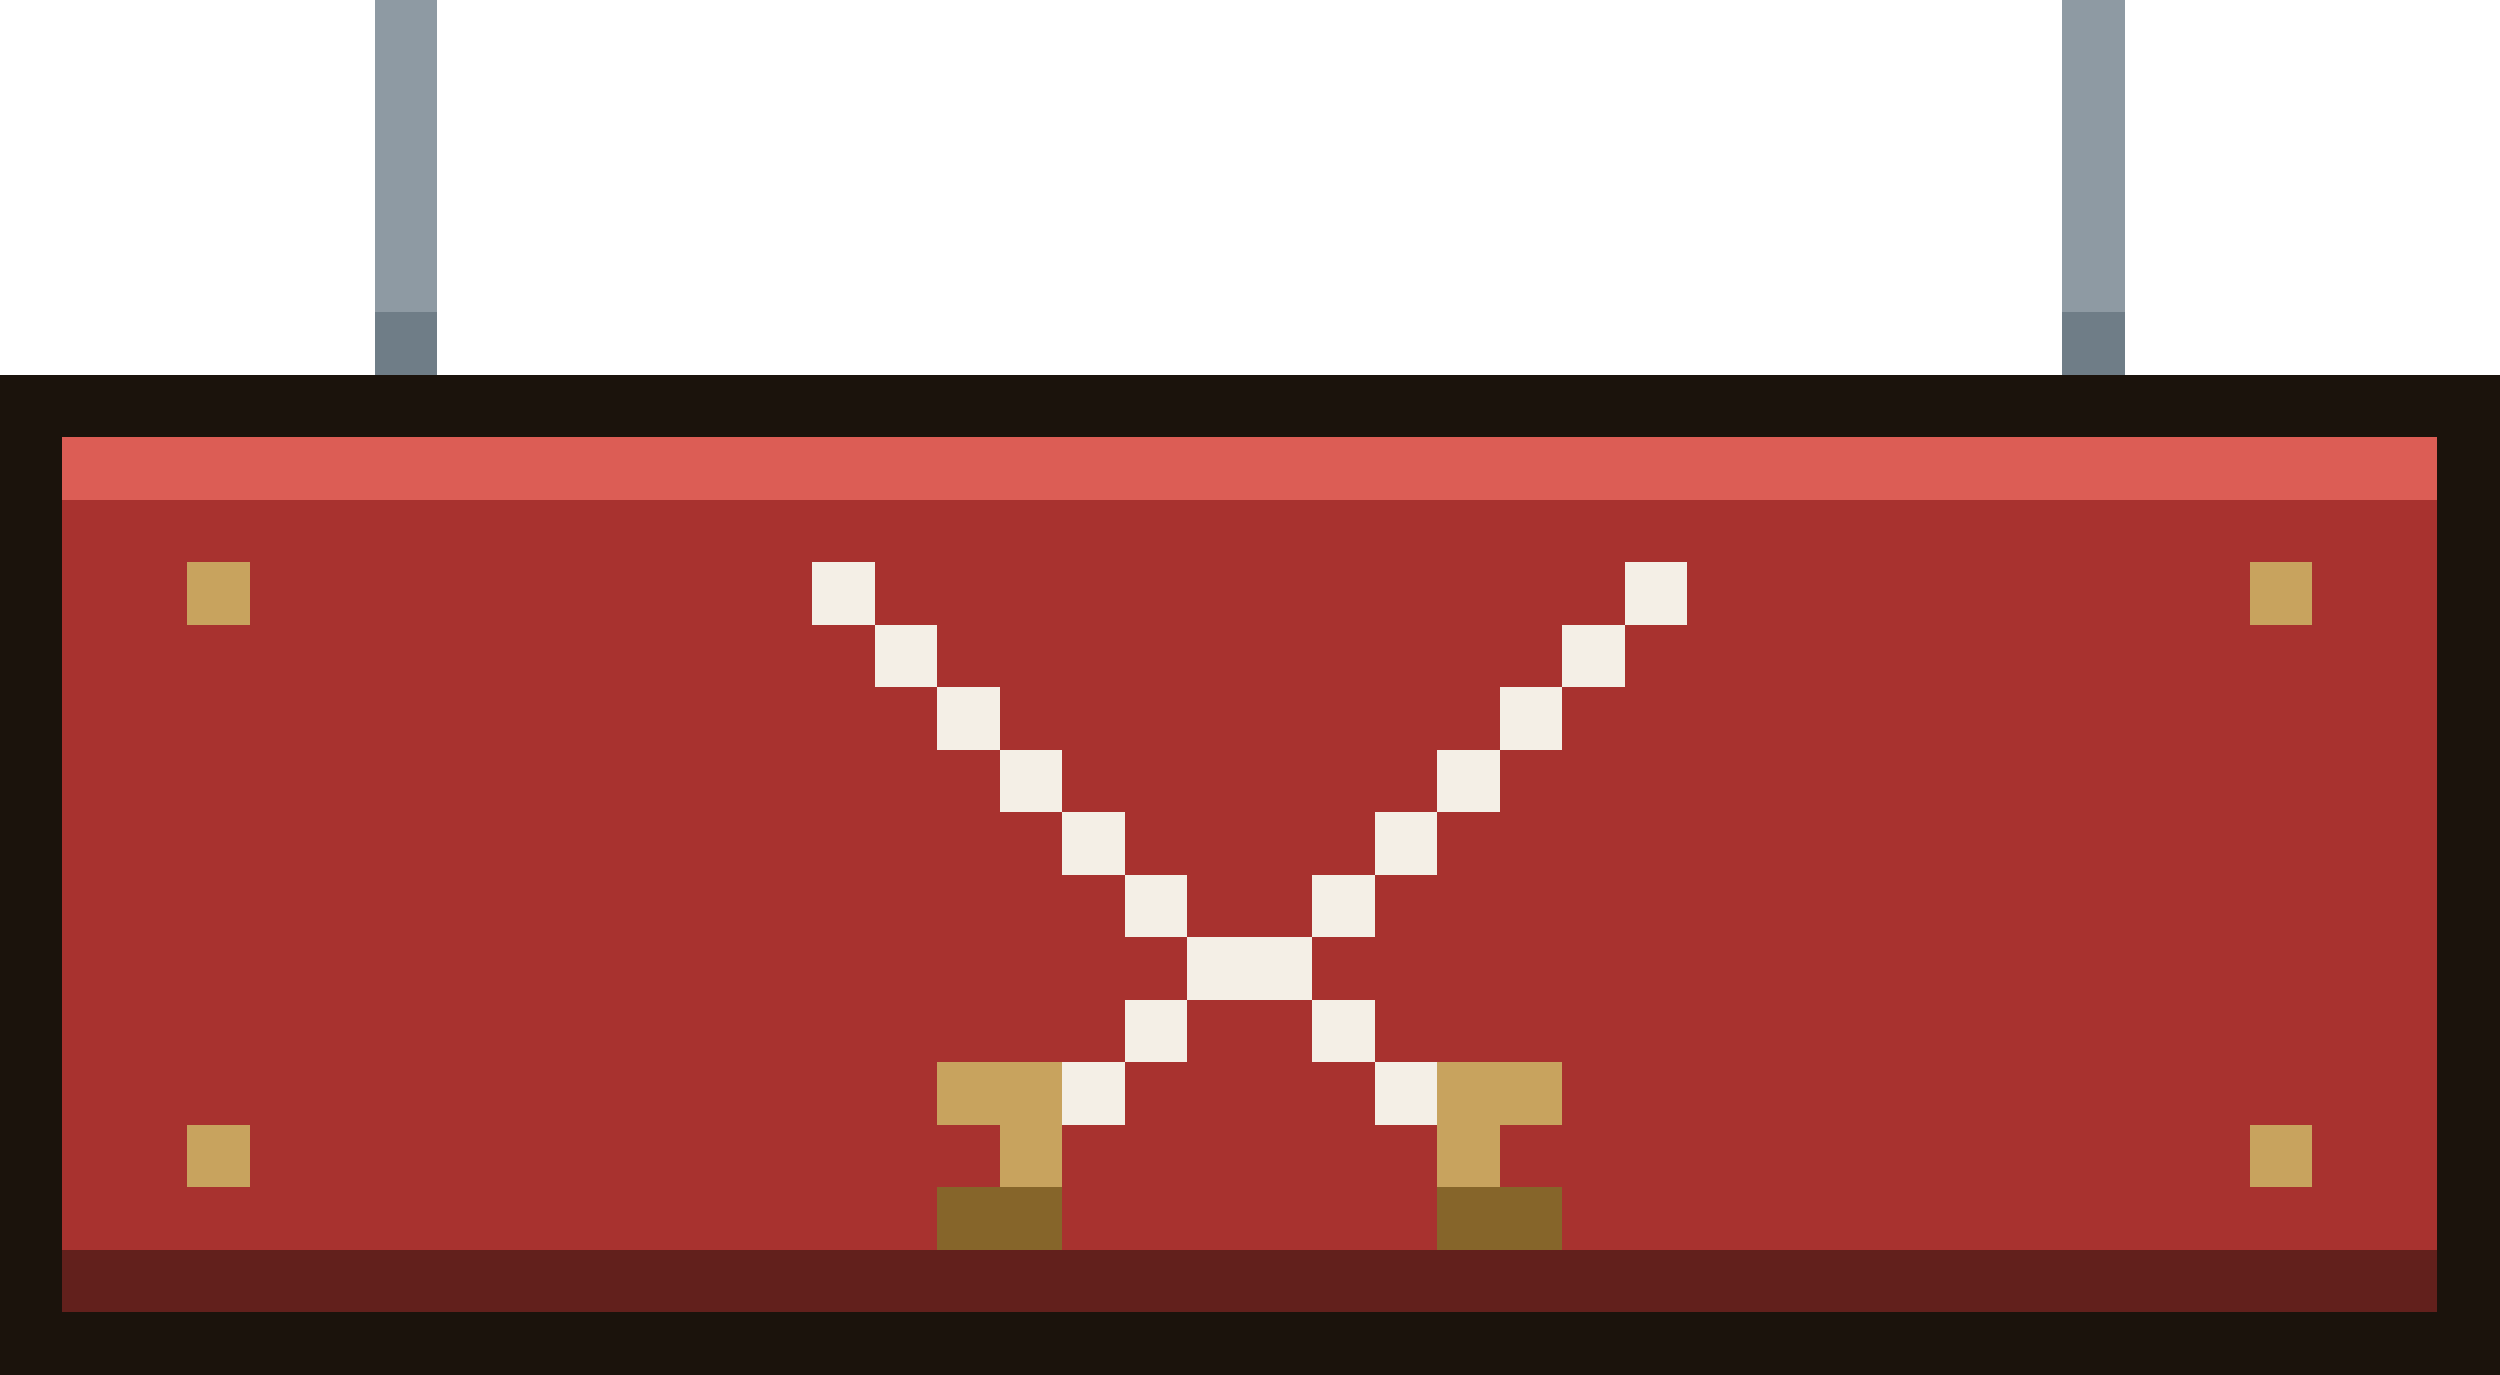
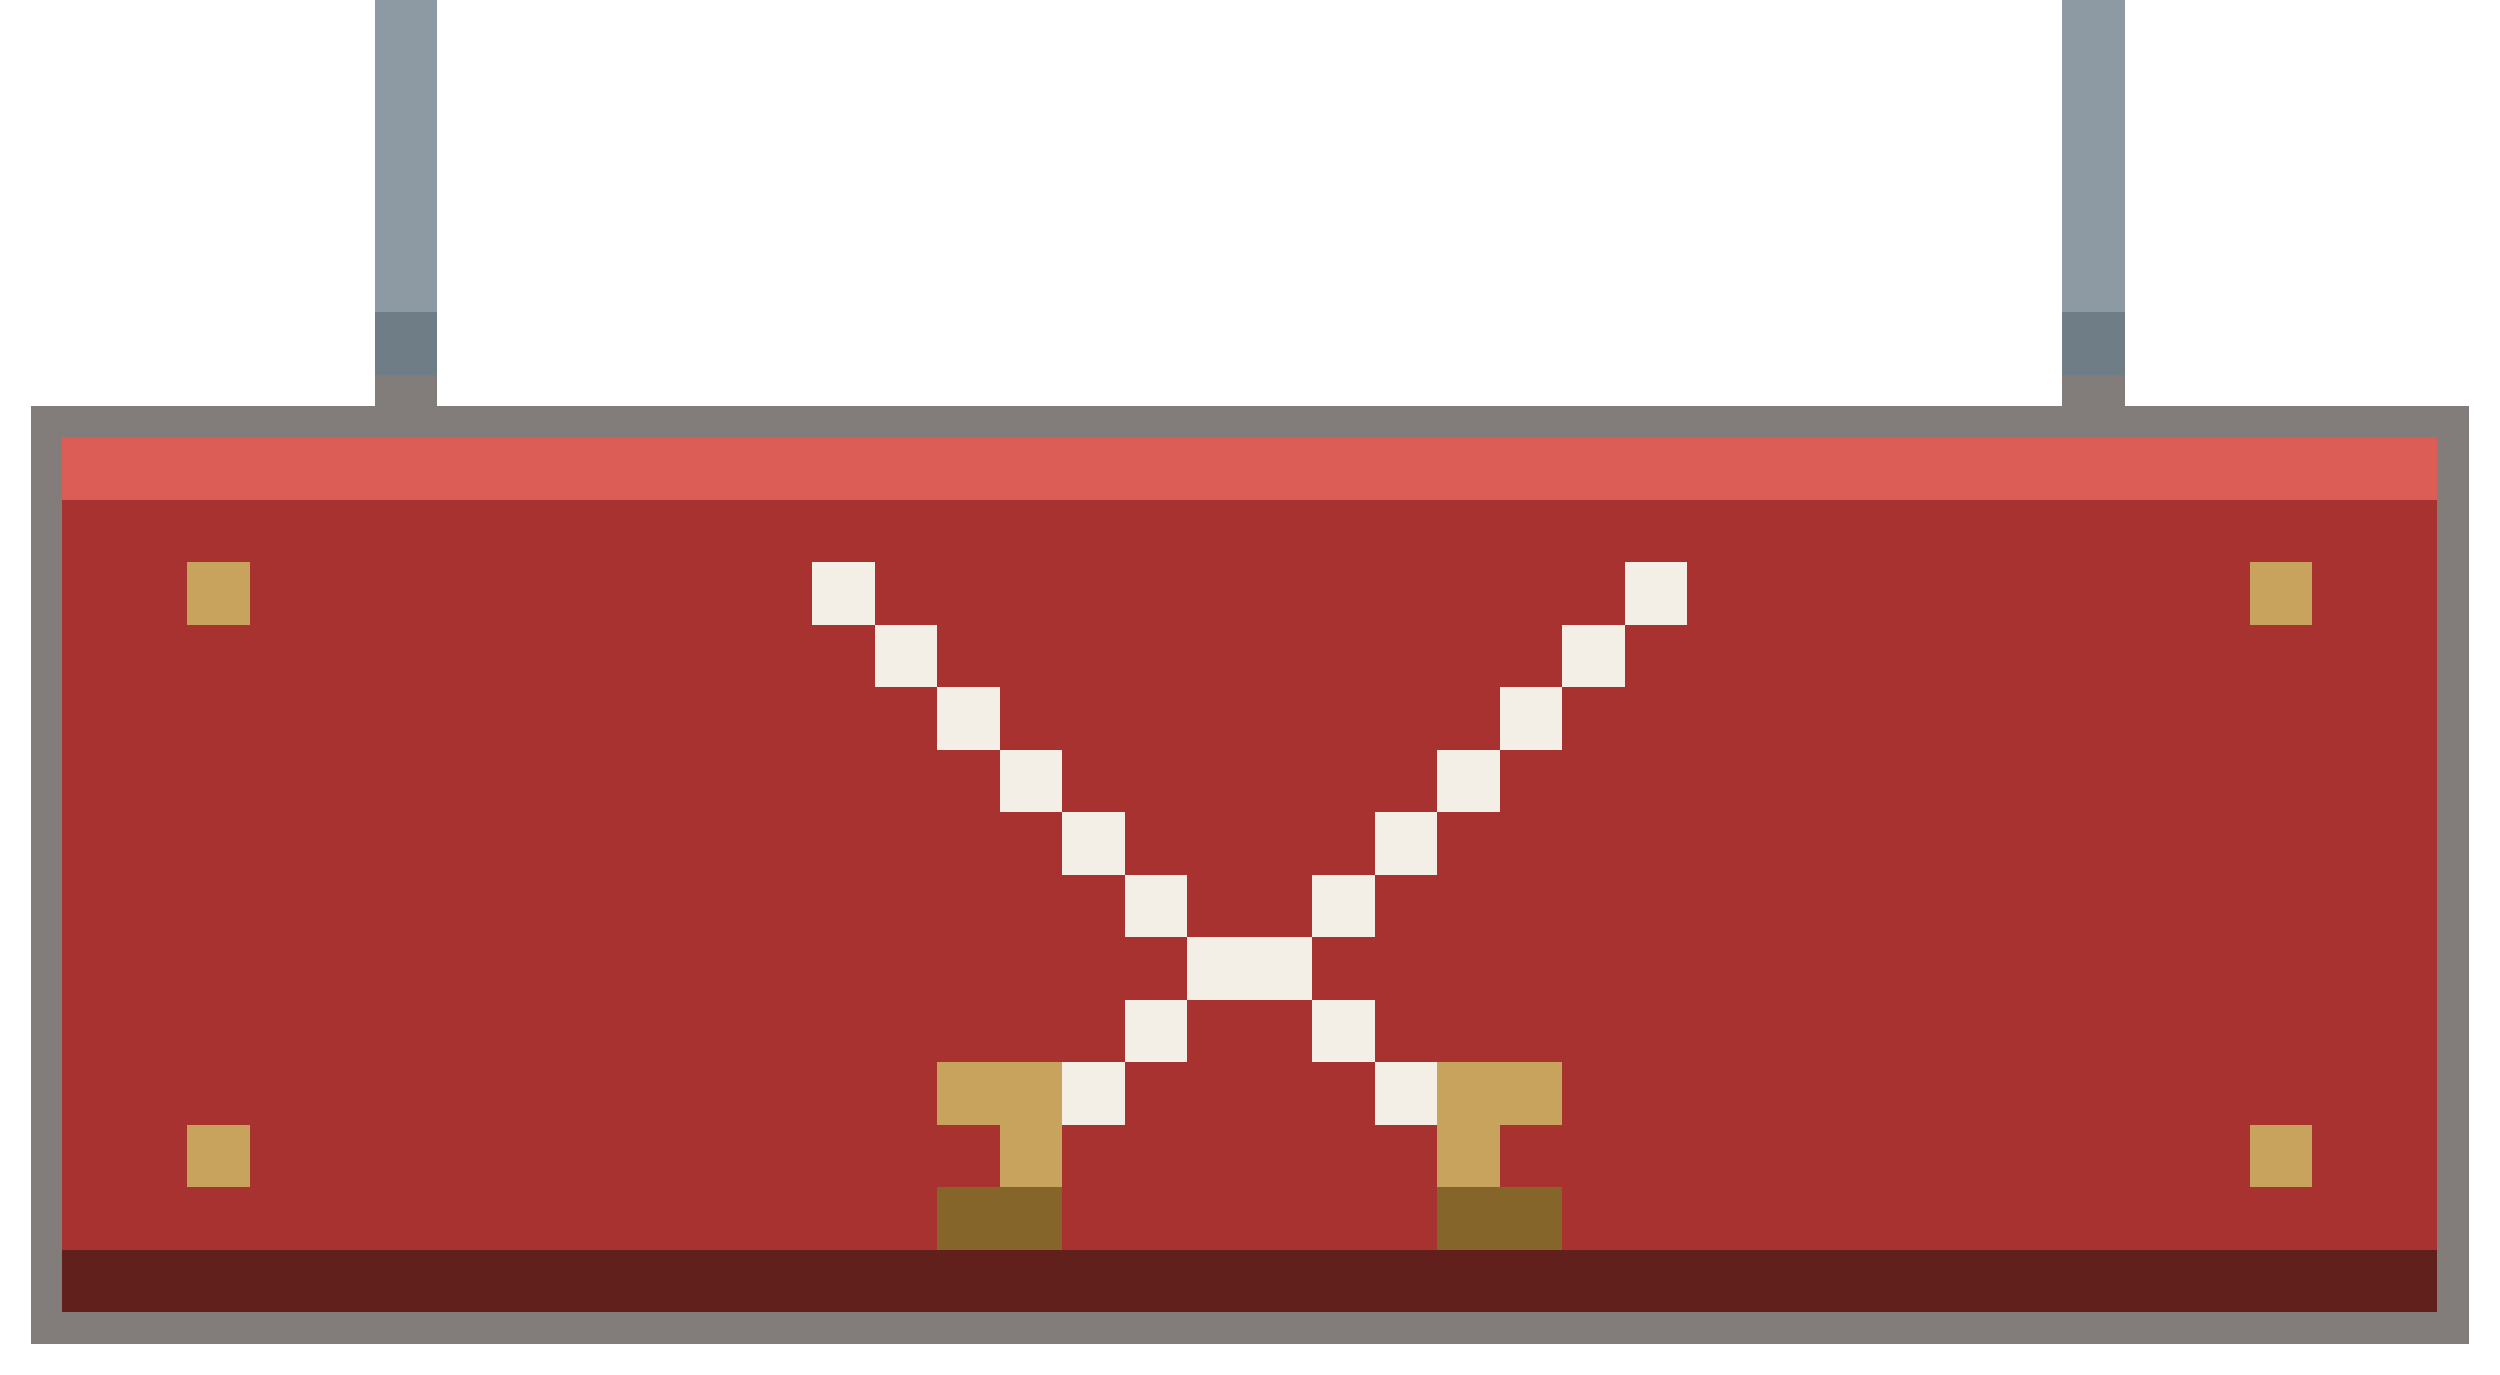
- <svg xmlns="http://www.w3.org/2000/svg" viewBox="0 0 40 22" width="160" height="88" shape-rendering="crispEdges">
-   <rect x="6" y="0" width="1" height="1" fill="#8e9aa3" />
-   <rect x="33" y="0" width="1" height="1" fill="#8e9aa3" />
-   <rect x="6" y="1" width="1" height="1" fill="#8e9aa3" />
-   <rect x="33" y="1" width="1" height="1" fill="#8e9aa3" />
-   <rect x="6" y="2" width="1" height="1" fill="#8e9aa3" />
-   <rect x="33" y="2" width="1" height="1" fill="#8e9aa3" />
-   <rect x="6" y="3" width="1" height="1" fill="#8e9aa3" />
-   <rect x="33" y="3" width="1" height="1" fill="#8e9aa3" />
-   <rect x="6" y="4" width="1" height="1" fill="#8e9aa3" />
-   <rect x="33" y="4" width="1" height="1" fill="#8e9aa3" />
-   <rect x="6" y="5" width="1" height="1" fill="#6f7d87" />
-   <rect x="33" y="5" width="1" height="1" fill="#6f7d87" />
-   <rect x="0" y="6" width="40" height="1" fill="#1b130c" />
-   <rect x="0" y="7" width="1" height="1" fill="#1b130c" />
-   <rect x="1" y="7" width="38" height="1" fill="#dc5d55" />
-   <rect x="39" y="7" width="1" height="1" fill="#1b130c" />
-   <rect x="0" y="8" width="1" height="1" fill="#1b130c" />
-   <rect x="1" y="8" width="38" height="1" fill="#a8322f" />
-   <rect x="39" y="8" width="1" height="1" fill="#1b130c" />
-   <rect x="0" y="9" width="1" height="1" fill="#1b130c" />
-   <rect x="1" y="9" width="2" height="1" fill="#a8322f" />
-   <rect x="3" y="9" width="1" height="1" fill="#c8a35e" />
-   <rect x="4" y="9" width="9" height="1" fill="#a8322f" />
-   <rect x="13" y="9" width="1" height="1" fill="#f4efe6" />
-   <rect x="14" y="9" width="12" height="1" fill="#a8322f" />
-   <rect x="26" y="9" width="1" height="1" fill="#f4efe6" />
-   <rect x="27" y="9" width="9" height="1" fill="#a8322f" />
-   <rect x="36" y="9" width="1" height="1" fill="#c8a35e" />
-   <rect x="37" y="9" width="2" height="1" fill="#a8322f" />
-   <rect x="39" y="9" width="1" height="1" fill="#1b130c" />
-   <rect x="0" y="10" width="1" height="1" fill="#1b130c" />
-   <rect x="1" y="10" width="13" height="1" fill="#a8322f" />
-   <rect x="14" y="10" width="1" height="1" fill="#f4efe6" />
-   <rect x="15" y="10" width="10" height="1" fill="#a8322f" />
-   <rect x="25" y="10" width="1" height="1" fill="#f4efe6" />
-   <rect x="26" y="10" width="13" height="1" fill="#a8322f" />
-   <rect x="39" y="10" width="1" height="1" fill="#1b130c" />
-   <rect x="0" y="11" width="1" height="1" fill="#1b130c" />
-   <rect x="1" y="11" width="14" height="1" fill="#a8322f" />
-   <rect x="15" y="11" width="1" height="1" fill="#f4efe6" />
-   <rect x="16" y="11" width="8" height="1" fill="#a8322f" />
-   <rect x="24" y="11" width="1" height="1" fill="#f4efe6" />
-   <rect x="25" y="11" width="14" height="1" fill="#a8322f" />
-   <rect x="39" y="11" width="1" height="1" fill="#1b130c" />
-   <rect x="0" y="12" width="1" height="1" fill="#1b130c" />
-   <rect x="1" y="12" width="15" height="1" fill="#a8322f" />
-   <rect x="16" y="12" width="1" height="1" fill="#f4efe6" />
-   <rect x="17" y="12" width="6" height="1" fill="#a8322f" />
-   <rect x="23" y="12" width="1" height="1" fill="#f4efe6" />
-   <rect x="24" y="12" width="15" height="1" fill="#a8322f" />
-   <rect x="39" y="12" width="1" height="1" fill="#1b130c" />
-   <rect x="0" y="13" width="1" height="1" fill="#1b130c" />
-   <rect x="1" y="13" width="16" height="1" fill="#a8322f" />
-   <rect x="17" y="13" width="1" height="1" fill="#f4efe6" />
-   <rect x="18" y="13" width="4" height="1" fill="#a8322f" />
-   <rect x="22" y="13" width="1" height="1" fill="#f4efe6" />
-   <rect x="23" y="13" width="16" height="1" fill="#a8322f" />
-   <rect x="39" y="13" width="1" height="1" fill="#1b130c" />
-   <rect x="0" y="14" width="1" height="1" fill="#1b130c" />
-   <rect x="1" y="14" width="17" height="1" fill="#a8322f" />
-   <rect x="18" y="14" width="1" height="1" fill="#f4efe6" />
-   <rect x="19" y="14" width="2" height="1" fill="#a8322f" />
-   <rect x="21" y="14" width="1" height="1" fill="#f4efe6" />
-   <rect x="22" y="14" width="17" height="1" fill="#a8322f" />
-   <rect x="39" y="14" width="1" height="1" fill="#1b130c" />
-   <rect x="0" y="15" width="1" height="1" fill="#1b130c" />
-   <rect x="1" y="15" width="18" height="1" fill="#a8322f" />
-   <rect x="19" y="15" width="2" height="1" fill="#f4efe6" />
-   <rect x="21" y="15" width="18" height="1" fill="#a8322f" />
-   <rect x="39" y="15" width="1" height="1" fill="#1b130c" />
-   <rect x="0" y="16" width="1" height="1" fill="#1b130c" />
-   <rect x="1" y="16" width="17" height="1" fill="#a8322f" />
-   <rect x="18" y="16" width="1" height="1" fill="#f4efe6" />
-   <rect x="19" y="16" width="2" height="1" fill="#a8322f" />
-   <rect x="21" y="16" width="1" height="1" fill="#f4efe6" />
-   <rect x="22" y="16" width="17" height="1" fill="#a8322f" />
-   <rect x="39" y="16" width="1" height="1" fill="#1b130c" />
-   <rect x="0" y="17" width="1" height="1" fill="#1b130c" />
-   <rect x="1" y="17" width="14" height="1" fill="#a8322f" />
-   <rect x="15" y="17" width="2" height="1" fill="#c8a35e" />
-   <rect x="17" y="17" width="1" height="1" fill="#f4efe6" />
-   <rect x="18" y="17" width="4" height="1" fill="#a8322f" />
-   <rect x="22" y="17" width="1" height="1" fill="#f4efe6" />
-   <rect x="23" y="17" width="2" height="1" fill="#c8a35e" />
-   <rect x="25" y="17" width="14" height="1" fill="#a8322f" />
-   <rect x="39" y="17" width="1" height="1" fill="#1b130c" />
-   <rect x="0" y="18" width="1" height="1" fill="#1b130c" />
-   <rect x="1" y="18" width="2" height="1" fill="#a8322f" />
-   <rect x="3" y="18" width="1" height="1" fill="#c8a35e" />
-   <rect x="4" y="18" width="12" height="1" fill="#a8322f" />
-   <rect x="16" y="18" width="1" height="1" fill="#c8a35e" />
-   <rect x="17" y="18" width="6" height="1" fill="#a8322f" />
-   <rect x="23" y="18" width="1" height="1" fill="#c8a35e" />
-   <rect x="24" y="18" width="12" height="1" fill="#a8322f" />
-   <rect x="36" y="18" width="1" height="1" fill="#c8a35e" />
-   <rect x="37" y="18" width="2" height="1" fill="#a8322f" />
-   <rect x="39" y="18" width="1" height="1" fill="#1b130c" />
-   <rect x="0" y="19" width="1" height="1" fill="#1b130c" />
-   <rect x="1" y="19" width="14" height="1" fill="#a8322f" />
-   <rect x="15" y="19" width="2" height="1" fill="#86652a" />
-   <rect x="17" y="19" width="6" height="1" fill="#a8322f" />
-   <rect x="23" y="19" width="2" height="1" fill="#86652a" />
-   <rect x="25" y="19" width="14" height="1" fill="#a8322f" />
-   <rect x="39" y="19" width="1" height="1" fill="#1b130c" />
-   <rect x="0" y="20" width="1" height="1" fill="#1b130c" />
-   <rect x="1" y="20" width="38" height="1" fill="#62201c" />
-   <rect x="39" y="20" width="1" height="1" fill="#1b130c" />
-   <rect x="0" y="21" width="40" height="1" fill="#1b130c" />
+ <svg xmlns="http://www.w3.org/2000/svg" viewBox="0 0 80 44" width="160" height="88" shape-rendering="crispEdges">
+   <rect x="12" y="0" width="2" height="1" fill="#8e9aa3" />
+   <rect x="66" y="0" width="2" height="1" fill="#8e9aa3" />
+   <rect x="12" y="1" width="2" height="1" fill="#8e9aa3" />
+   <rect x="66" y="1" width="2" height="1" fill="#8e9aa3" />
+   <rect x="12" y="2" width="2" height="1" fill="#8e9aa3" />
+   <rect x="66" y="2" width="2" height="1" fill="#8e9aa3" />
+   <rect x="12" y="3" width="2" height="1" fill="#8e9aa3" />
+   <rect x="66" y="3" width="2" height="1" fill="#8e9aa3" />
+   <rect x="12" y="4" width="2" height="1" fill="#8e9aa3" />
+   <rect x="66" y="4" width="2" height="1" fill="#8e9aa3" />
+   <rect x="12" y="5" width="2" height="1" fill="#8e9aa3" />
+   <rect x="66" y="5" width="2" height="1" fill="#8e9aa3" />
+   <rect x="12" y="6" width="2" height="1" fill="#8e9aa3" />
+   <rect x="66" y="6" width="2" height="1" fill="#8e9aa3" />
+   <rect x="12" y="7" width="2" height="1" fill="#8e9aa3" />
+   <rect x="66" y="7" width="2" height="1" fill="#8e9aa3" />
+   <rect x="12" y="8" width="2" height="1" fill="#8e9aa3" />
+   <rect x="66" y="8" width="2" height="1" fill="#8e9aa3" />
+   <rect x="12" y="9" width="2" height="1" fill="#8e9aa3" />
+   <rect x="66" y="9" width="2" height="1" fill="#8e9aa3" />
+   <rect x="12" y="10" width="2" height="1" fill="#6f7d87" />
+   <rect x="66" y="10" width="2" height="1" fill="#6f7d87" />
+   <rect x="12" y="11" width="2" height="1" fill="#6f7d87" />
+   <rect x="66" y="11" width="2" height="1" fill="#6f7d87" />
+   <rect x="12" y="12" width="2" height="1" fill="#1b130c" opacity="0.55" />
+   <rect x="66" y="12" width="2" height="1" fill="#1b130c" opacity="0.55" />
+   <rect x="1" y="13" width="78" height="1" fill="#1b130c" opacity="0.55" />
+   <rect x="1" y="14" width="1" height="1" fill="#1b130c" opacity="0.55" />
+   <rect x="2" y="14" width="76" height="1" fill="#dc5d55" />
+   <rect x="78" y="14" width="1" height="1" fill="#1b130c" opacity="0.55" />
+   <rect x="1" y="15" width="1" height="1" fill="#1b130c" opacity="0.55" />
+   <rect x="2" y="15" width="76" height="1" fill="#dc5d55" />
+   <rect x="78" y="15" width="1" height="1" fill="#1b130c" opacity="0.55" />
+   <rect x="1" y="16" width="1" height="1" fill="#1b130c" opacity="0.55" />
+   <rect x="2" y="16" width="76" height="1" fill="#a8322f" />
+   <rect x="78" y="16" width="1" height="1" fill="#1b130c" opacity="0.55" />
+   <rect x="1" y="17" width="1" height="1" fill="#1b130c" opacity="0.55" />
+   <rect x="2" y="17" width="76" height="1" fill="#a8322f" />
+   <rect x="78" y="17" width="1" height="1" fill="#1b130c" opacity="0.55" />
+   <rect x="1" y="18" width="1" height="1" fill="#1b130c" opacity="0.55" />
+   <rect x="2" y="18" width="4" height="1" fill="#a8322f" />
+   <rect x="6" y="18" width="2" height="1" fill="#c8a35e" />
+   <rect x="8" y="18" width="18" height="1" fill="#a8322f" />
+   <rect x="26" y="18" width="2" height="1" fill="#f4efe6" />
+   <rect x="28" y="18" width="24" height="1" fill="#a8322f" />
+   <rect x="52" y="18" width="2" height="1" fill="#f4efe6" />
+   <rect x="54" y="18" width="18" height="1" fill="#a8322f" />
+   <rect x="72" y="18" width="2" height="1" fill="#c8a35e" />
+   <rect x="74" y="18" width="4" height="1" fill="#a8322f" />
+   <rect x="78" y="18" width="1" height="1" fill="#1b130c" opacity="0.55" />
+   <rect x="1" y="19" width="1" height="1" fill="#1b130c" opacity="0.55" />
+   <rect x="2" y="19" width="4" height="1" fill="#a8322f" />
+   <rect x="6" y="19" width="2" height="1" fill="#c8a35e" />
+   <rect x="8" y="19" width="18" height="1" fill="#a8322f" />
+   <rect x="26" y="19" width="2" height="1" fill="#f4efe6" />
+   <rect x="28" y="19" width="24" height="1" fill="#a8322f" />
+   <rect x="52" y="19" width="2" height="1" fill="#f4efe6" />
+   <rect x="54" y="19" width="18" height="1" fill="#a8322f" />
+   <rect x="72" y="19" width="2" height="1" fill="#c8a35e" />
+   <rect x="74" y="19" width="4" height="1" fill="#a8322f" />
+   <rect x="78" y="19" width="1" height="1" fill="#1b130c" opacity="0.55" />
+   <rect x="1" y="20" width="1" height="1" fill="#1b130c" opacity="0.55" />
+   <rect x="2" y="20" width="26" height="1" fill="#a8322f" />
+   <rect x="28" y="20" width="2" height="1" fill="#f4efe6" />
+   <rect x="30" y="20" width="20" height="1" fill="#a8322f" />
+   <rect x="50" y="20" width="2" height="1" fill="#f4efe6" />
+   <rect x="52" y="20" width="26" height="1" fill="#a8322f" />
+   <rect x="78" y="20" width="1" height="1" fill="#1b130c" opacity="0.55" />
+   <rect x="1" y="21" width="1" height="1" fill="#1b130c" opacity="0.55" />
+   <rect x="2" y="21" width="26" height="1" fill="#a8322f" />
+   <rect x="28" y="21" width="2" height="1" fill="#f4efe6" />
+   <rect x="30" y="21" width="20" height="1" fill="#a8322f" />
+   <rect x="50" y="21" width="2" height="1" fill="#f4efe6" />
+   <rect x="52" y="21" width="26" height="1" fill="#a8322f" />
+   <rect x="78" y="21" width="1" height="1" fill="#1b130c" opacity="0.55" />
+   <rect x="1" y="22" width="1" height="1" fill="#1b130c" opacity="0.55" />
+   <rect x="2" y="22" width="28" height="1" fill="#a8322f" />
+   <rect x="30" y="22" width="2" height="1" fill="#f4efe6" />
+   <rect x="32" y="22" width="16" height="1" fill="#a8322f" />
+   <rect x="48" y="22" width="2" height="1" fill="#f4efe6" />
+   <rect x="50" y="22" width="28" height="1" fill="#a8322f" />
+   <rect x="78" y="22" width="1" height="1" fill="#1b130c" opacity="0.55" />
+   <rect x="1" y="23" width="1" height="1" fill="#1b130c" opacity="0.55" />
+   <rect x="2" y="23" width="28" height="1" fill="#a8322f" />
+   <rect x="30" y="23" width="2" height="1" fill="#f4efe6" />
+   <rect x="32" y="23" width="16" height="1" fill="#a8322f" />
+   <rect x="48" y="23" width="2" height="1" fill="#f4efe6" />
+   <rect x="50" y="23" width="28" height="1" fill="#a8322f" />
+   <rect x="78" y="23" width="1" height="1" fill="#1b130c" opacity="0.55" />
+   <rect x="1" y="24" width="1" height="1" fill="#1b130c" opacity="0.55" />
+   <rect x="2" y="24" width="30" height="1" fill="#a8322f" />
+   <rect x="32" y="24" width="2" height="1" fill="#f4efe6" />
+   <rect x="34" y="24" width="12" height="1" fill="#a8322f" />
+   <rect x="46" y="24" width="2" height="1" fill="#f4efe6" />
+   <rect x="48" y="24" width="30" height="1" fill="#a8322f" />
+   <rect x="78" y="24" width="1" height="1" fill="#1b130c" opacity="0.55" />
+   <rect x="1" y="25" width="1" height="1" fill="#1b130c" opacity="0.55" />
+   <rect x="2" y="25" width="30" height="1" fill="#a8322f" />
+   <rect x="32" y="25" width="2" height="1" fill="#f4efe6" />
+   <rect x="34" y="25" width="12" height="1" fill="#a8322f" />
+   <rect x="46" y="25" width="2" height="1" fill="#f4efe6" />
+   <rect x="48" y="25" width="30" height="1" fill="#a8322f" />
+   <rect x="78" y="25" width="1" height="1" fill="#1b130c" opacity="0.55" />
+   <rect x="1" y="26" width="1" height="1" fill="#1b130c" opacity="0.55" />
+   <rect x="2" y="26" width="32" height="1" fill="#a8322f" />
+   <rect x="34" y="26" width="2" height="1" fill="#f4efe6" />
+   <rect x="36" y="26" width="8" height="1" fill="#a8322f" />
+   <rect x="44" y="26" width="2" height="1" fill="#f4efe6" />
+   <rect x="46" y="26" width="32" height="1" fill="#a8322f" />
+   <rect x="78" y="26" width="1" height="1" fill="#1b130c" opacity="0.55" />
+   <rect x="1" y="27" width="1" height="1" fill="#1b130c" opacity="0.55" />
+   <rect x="2" y="27" width="32" height="1" fill="#a8322f" />
+   <rect x="34" y="27" width="2" height="1" fill="#f4efe6" />
+   <rect x="36" y="27" width="8" height="1" fill="#a8322f" />
+   <rect x="44" y="27" width="2" height="1" fill="#f4efe6" />
+   <rect x="46" y="27" width="32" height="1" fill="#a8322f" />
+   <rect x="78" y="27" width="1" height="1" fill="#1b130c" opacity="0.55" />
+   <rect x="1" y="28" width="1" height="1" fill="#1b130c" opacity="0.55" />
+   <rect x="2" y="28" width="34" height="1" fill="#a8322f" />
+   <rect x="36" y="28" width="2" height="1" fill="#f4efe6" />
+   <rect x="38" y="28" width="4" height="1" fill="#a8322f" />
+   <rect x="42" y="28" width="2" height="1" fill="#f4efe6" />
+   <rect x="44" y="28" width="34" height="1" fill="#a8322f" />
+   <rect x="78" y="28" width="1" height="1" fill="#1b130c" opacity="0.55" />
+   <rect x="1" y="29" width="1" height="1" fill="#1b130c" opacity="0.55" />
+   <rect x="2" y="29" width="34" height="1" fill="#a8322f" />
+   <rect x="36" y="29" width="2" height="1" fill="#f4efe6" />
+   <rect x="38" y="29" width="4" height="1" fill="#a8322f" />
+   <rect x="42" y="29" width="2" height="1" fill="#f4efe6" />
+   <rect x="44" y="29" width="34" height="1" fill="#a8322f" />
+   <rect x="78" y="29" width="1" height="1" fill="#1b130c" opacity="0.55" />
+   <rect x="1" y="30" width="1" height="1" fill="#1b130c" opacity="0.55" />
+   <rect x="2" y="30" width="36" height="1" fill="#a8322f" />
+   <rect x="38" y="30" width="4" height="1" fill="#f4efe6" />
+   <rect x="42" y="30" width="36" height="1" fill="#a8322f" />
+   <rect x="78" y="30" width="1" height="1" fill="#1b130c" opacity="0.55" />
+   <rect x="1" y="31" width="1" height="1" fill="#1b130c" opacity="0.55" />
+   <rect x="2" y="31" width="36" height="1" fill="#a8322f" />
+   <rect x="38" y="31" width="4" height="1" fill="#f4efe6" />
+   <rect x="42" y="31" width="36" height="1" fill="#a8322f" />
+   <rect x="78" y="31" width="1" height="1" fill="#1b130c" opacity="0.55" />
+   <rect x="1" y="32" width="1" height="1" fill="#1b130c" opacity="0.55" />
+   <rect x="2" y="32" width="34" height="1" fill="#a8322f" />
+   <rect x="36" y="32" width="2" height="1" fill="#f4efe6" />
+   <rect x="38" y="32" width="4" height="1" fill="#a8322f" />
+   <rect x="42" y="32" width="2" height="1" fill="#f4efe6" />
+   <rect x="44" y="32" width="34" height="1" fill="#a8322f" />
+   <rect x="78" y="32" width="1" height="1" fill="#1b130c" opacity="0.55" />
+   <rect x="1" y="33" width="1" height="1" fill="#1b130c" opacity="0.55" />
+   <rect x="2" y="33" width="34" height="1" fill="#a8322f" />
+   <rect x="36" y="33" width="2" height="1" fill="#f4efe6" />
+   <rect x="38" y="33" width="4" height="1" fill="#a8322f" />
+   <rect x="42" y="33" width="2" height="1" fill="#f4efe6" />
+   <rect x="44" y="33" width="34" height="1" fill="#a8322f" />
+   <rect x="78" y="33" width="1" height="1" fill="#1b130c" opacity="0.55" />
+   <rect x="1" y="34" width="1" height="1" fill="#1b130c" opacity="0.55" />
+   <rect x="2" y="34" width="28" height="1" fill="#a8322f" />
+   <rect x="30" y="34" width="4" height="1" fill="#c8a35e" />
+   <rect x="34" y="34" width="2" height="1" fill="#f4efe6" />
+   <rect x="36" y="34" width="8" height="1" fill="#a8322f" />
+   <rect x="44" y="34" width="2" height="1" fill="#f4efe6" />
+   <rect x="46" y="34" width="4" height="1" fill="#c8a35e" />
+   <rect x="50" y="34" width="28" height="1" fill="#a8322f" />
+   <rect x="78" y="34" width="1" height="1" fill="#1b130c" opacity="0.55" />
+   <rect x="1" y="35" width="1" height="1" fill="#1b130c" opacity="0.55" />
+   <rect x="2" y="35" width="28" height="1" fill="#a8322f" />
+   <rect x="30" y="35" width="4" height="1" fill="#c8a35e" />
+   <rect x="34" y="35" width="2" height="1" fill="#f4efe6" />
+   <rect x="36" y="35" width="8" height="1" fill="#a8322f" />
+   <rect x="44" y="35" width="2" height="1" fill="#f4efe6" />
+   <rect x="46" y="35" width="4" height="1" fill="#c8a35e" />
+   <rect x="50" y="35" width="28" height="1" fill="#a8322f" />
+   <rect x="78" y="35" width="1" height="1" fill="#1b130c" opacity="0.55" />
+   <rect x="1" y="36" width="1" height="1" fill="#1b130c" opacity="0.55" />
+   <rect x="2" y="36" width="4" height="1" fill="#a8322f" />
+   <rect x="6" y="36" width="2" height="1" fill="#c8a35e" />
+   <rect x="8" y="36" width="24" height="1" fill="#a8322f" />
+   <rect x="32" y="36" width="2" height="1" fill="#c8a35e" />
+   <rect x="34" y="36" width="12" height="1" fill="#a8322f" />
+   <rect x="46" y="36" width="2" height="1" fill="#c8a35e" />
+   <rect x="48" y="36" width="24" height="1" fill="#a8322f" />
+   <rect x="72" y="36" width="2" height="1" fill="#c8a35e" />
+   <rect x="74" y="36" width="4" height="1" fill="#a8322f" />
+   <rect x="78" y="36" width="1" height="1" fill="#1b130c" opacity="0.55" />
+   <rect x="1" y="37" width="1" height="1" fill="#1b130c" opacity="0.55" />
+   <rect x="2" y="37" width="4" height="1" fill="#a8322f" />
+   <rect x="6" y="37" width="2" height="1" fill="#c8a35e" />
+   <rect x="8" y="37" width="24" height="1" fill="#a8322f" />
+   <rect x="32" y="37" width="2" height="1" fill="#c8a35e" />
+   <rect x="34" y="37" width="12" height="1" fill="#a8322f" />
+   <rect x="46" y="37" width="2" height="1" fill="#c8a35e" />
+   <rect x="48" y="37" width="24" height="1" fill="#a8322f" />
+   <rect x="72" y="37" width="2" height="1" fill="#c8a35e" />
+   <rect x="74" y="37" width="4" height="1" fill="#a8322f" />
+   <rect x="78" y="37" width="1" height="1" fill="#1b130c" opacity="0.55" />
+   <rect x="1" y="38" width="1" height="1" fill="#1b130c" opacity="0.55" />
+   <rect x="2" y="38" width="28" height="1" fill="#a8322f" />
+   <rect x="30" y="38" width="4" height="1" fill="#86652a" />
+   <rect x="34" y="38" width="12" height="1" fill="#a8322f" />
+   <rect x="46" y="38" width="4" height="1" fill="#86652a" />
+   <rect x="50" y="38" width="28" height="1" fill="#a8322f" />
+   <rect x="78" y="38" width="1" height="1" fill="#1b130c" opacity="0.55" />
+   <rect x="1" y="39" width="1" height="1" fill="#1b130c" opacity="0.55" />
+   <rect x="2" y="39" width="28" height="1" fill="#a8322f" />
+   <rect x="30" y="39" width="4" height="1" fill="#86652a" />
+   <rect x="34" y="39" width="12" height="1" fill="#a8322f" />
+   <rect x="46" y="39" width="4" height="1" fill="#86652a" />
+   <rect x="50" y="39" width="28" height="1" fill="#a8322f" />
+   <rect x="78" y="39" width="1" height="1" fill="#1b130c" opacity="0.55" />
+   <rect x="1" y="40" width="1" height="1" fill="#1b130c" opacity="0.55" />
+   <rect x="2" y="40" width="76" height="1" fill="#62201c" />
+   <rect x="78" y="40" width="1" height="1" fill="#1b130c" opacity="0.55" />
+   <rect x="1" y="41" width="1" height="1" fill="#1b130c" opacity="0.55" />
+   <rect x="2" y="41" width="76" height="1" fill="#62201c" />
+   <rect x="78" y="41" width="1" height="1" fill="#1b130c" opacity="0.55" />
+   <rect x="1" y="42" width="78" height="1" fill="#1b130c" opacity="0.55" />
</svg>
